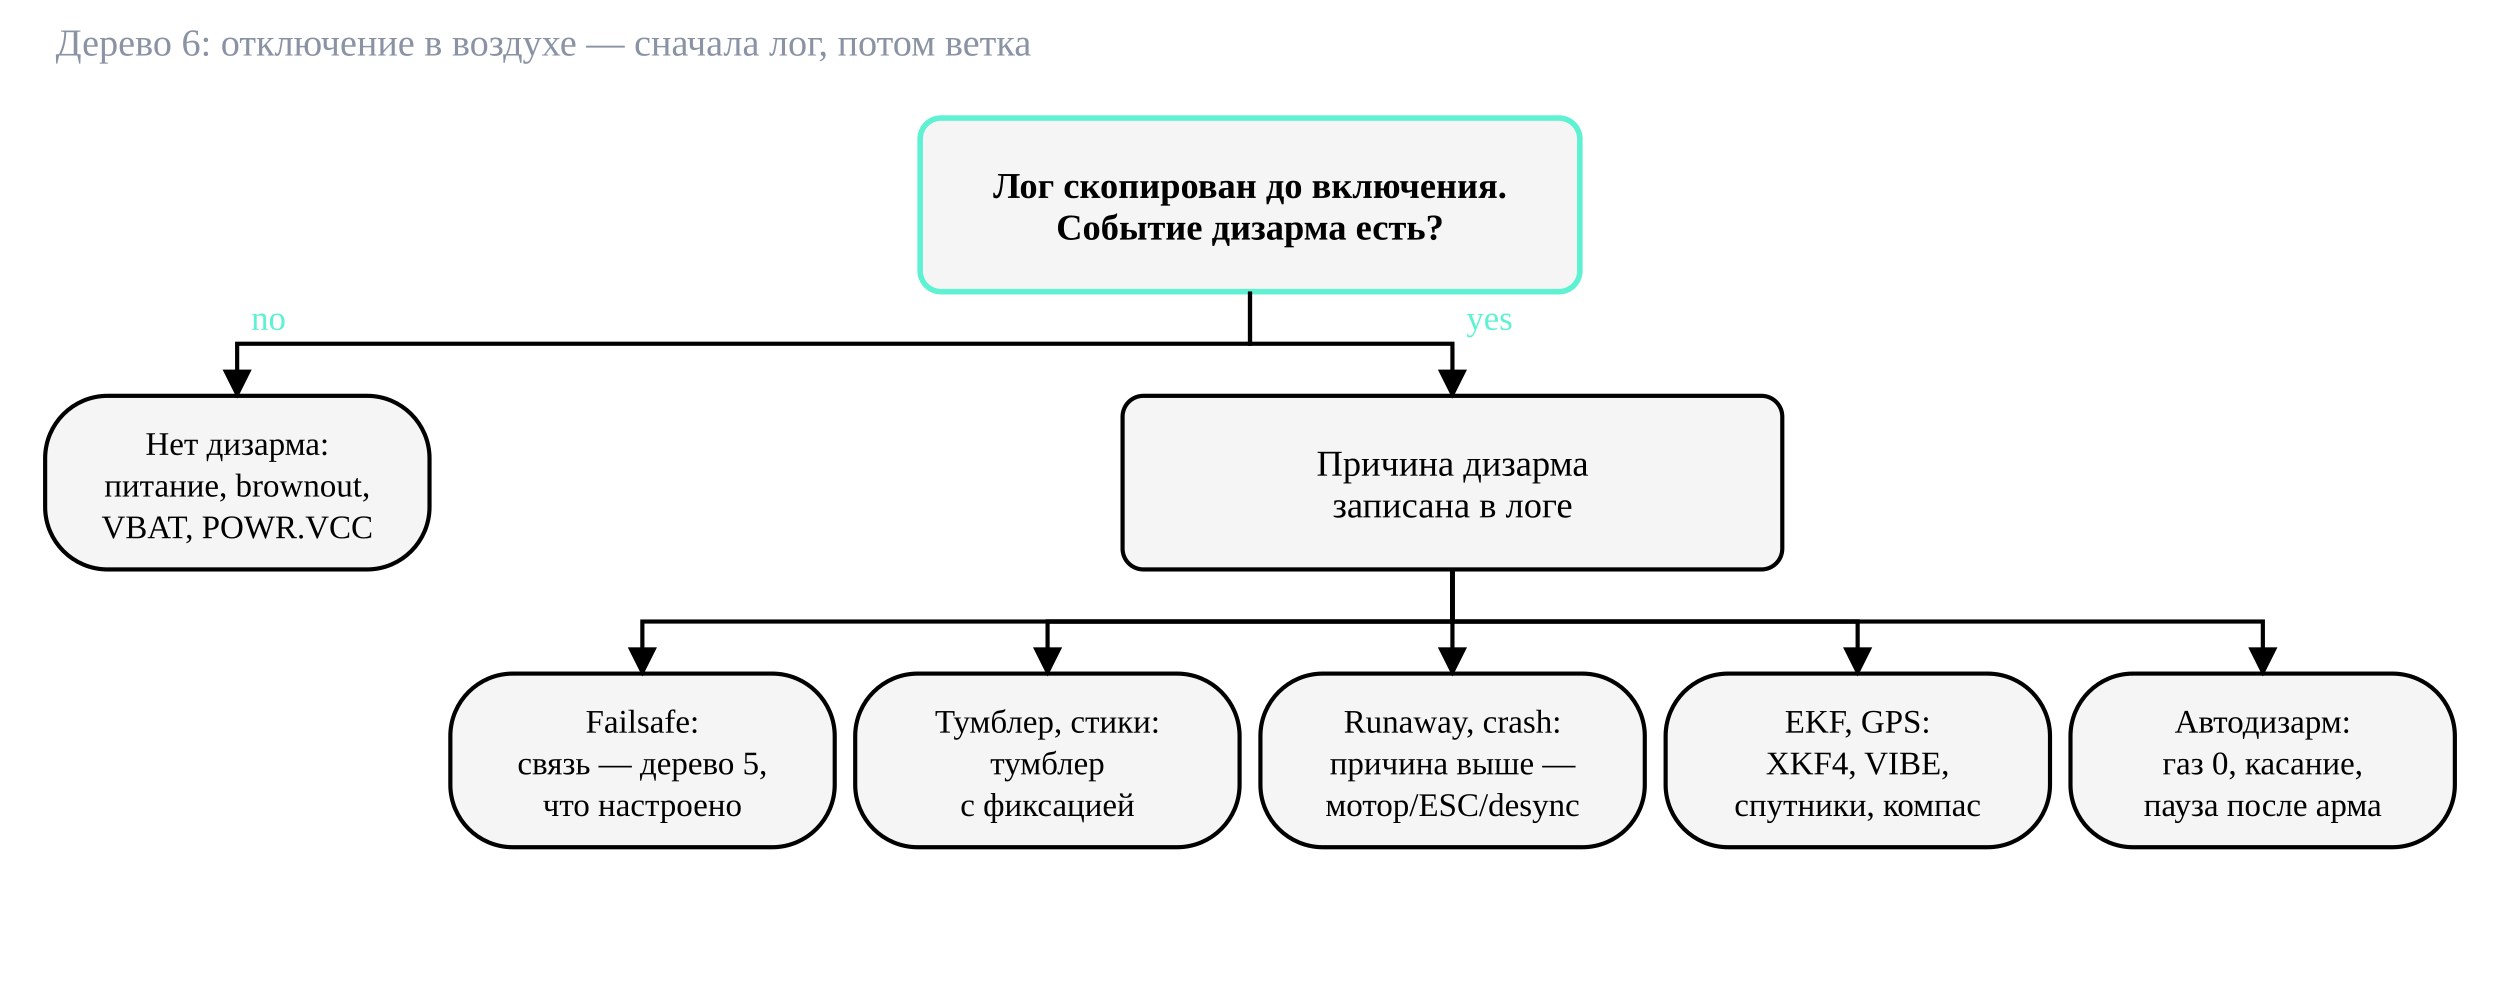
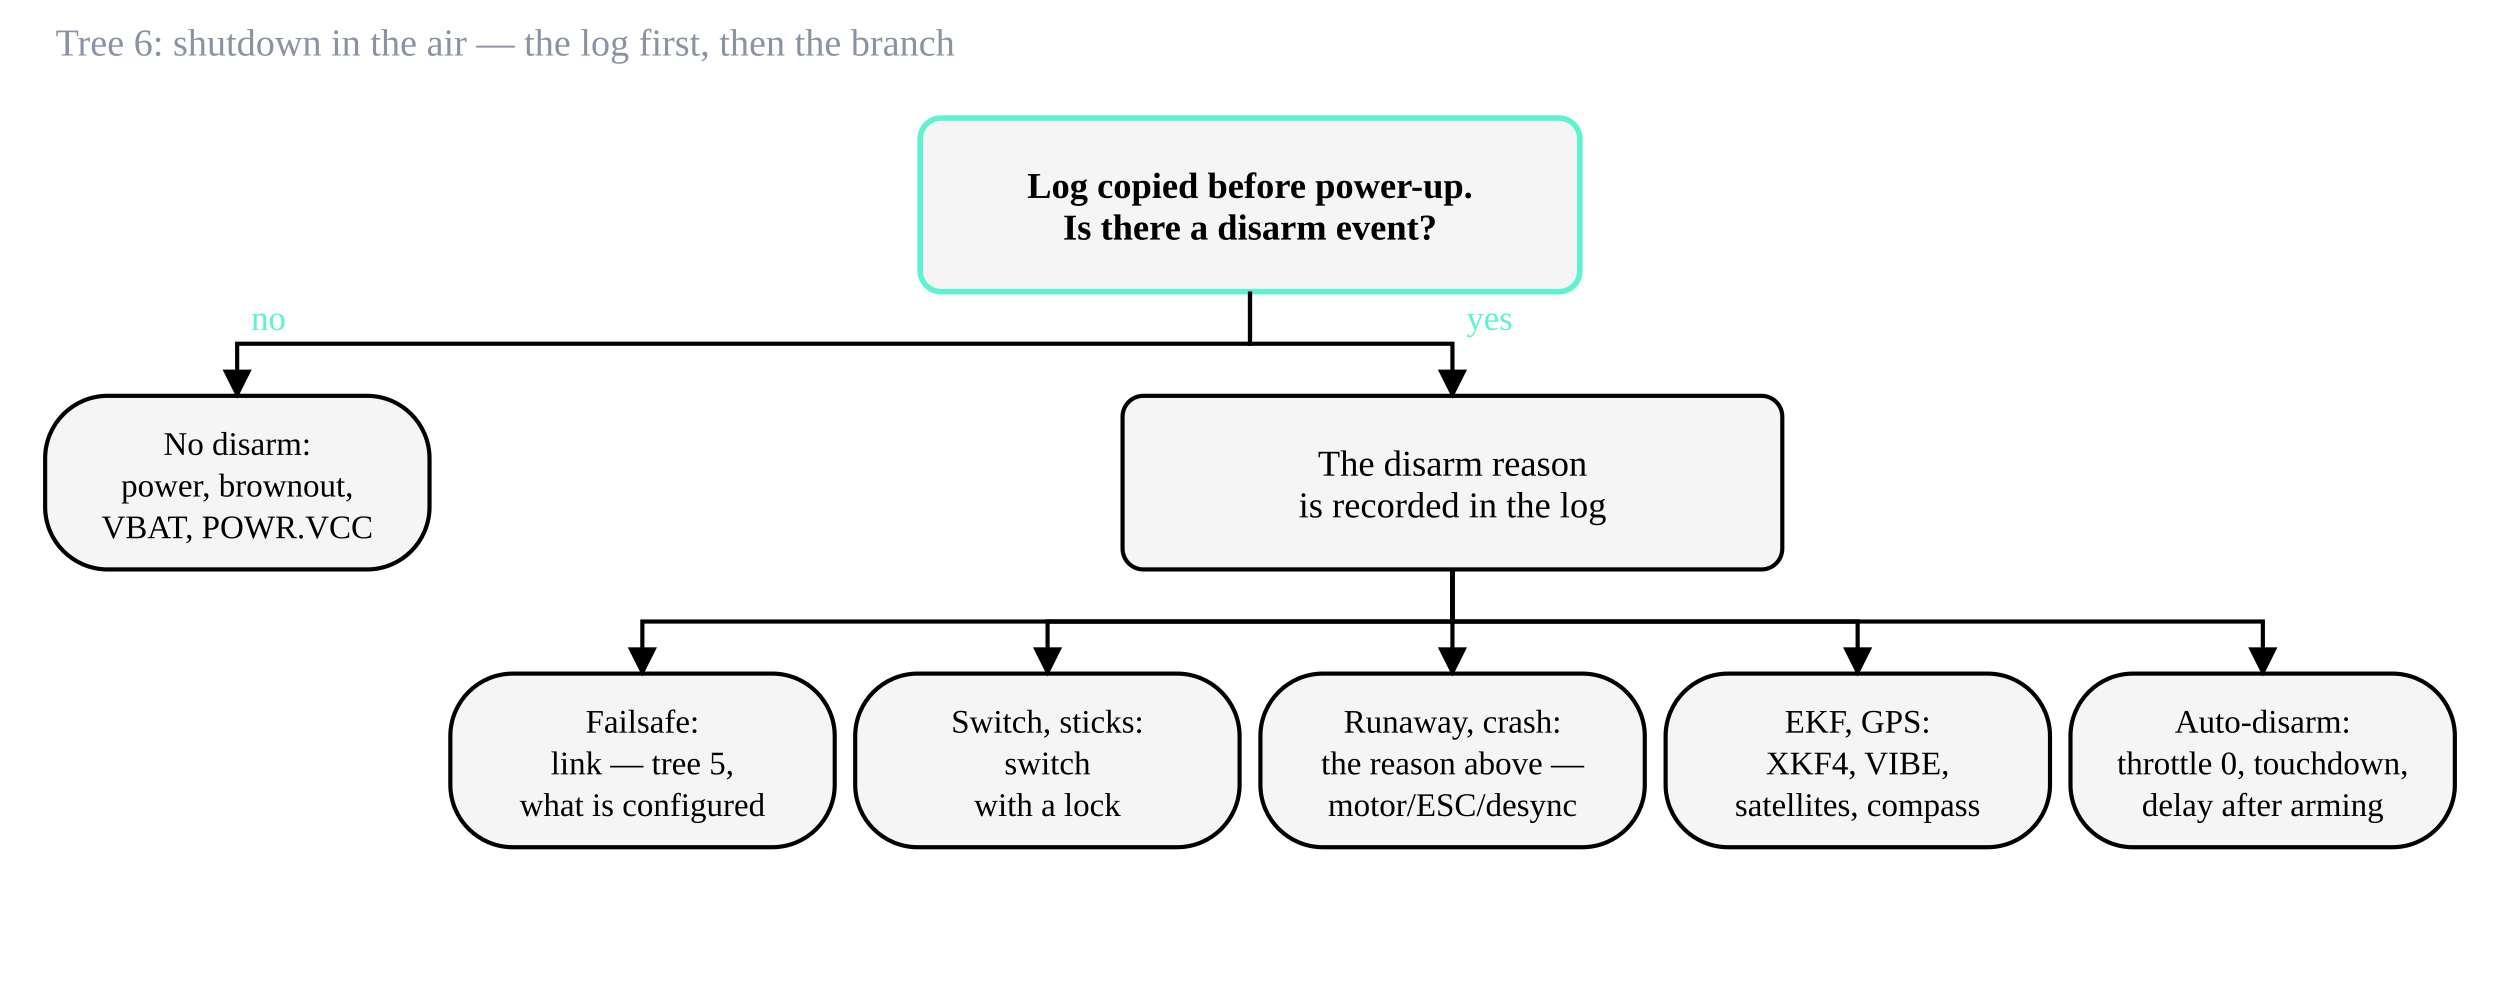
<svg xmlns="http://www.w3.org/2000/svg" viewBox="0 0 720 284" width="100%" role="img" aria-labelledby="t" style="max-width:720px;display:block;margin:0 auto">
  <style>text{font-family: var(--gc-font-mono, ui-monospace, Menlo, monospace); font-size: 12px;fill:currentColor} .m{fill:var(--gc-ink-muted, #8a93a3)} .a{fill:var(--gc-accent-hud, #5ef1d2)} .w{fill:var(--gc-signal-amber, #f0b24c)} .d{fill:var(--gc-signal-red, #e8636b)} .box{fill:var(--gc-surface-200, rgba(128,128,128,0.08));stroke:currentColor;stroke-width:1.2} .boxa{fill:var(--gc-surface-200, rgba(128,128,128,0.08));stroke:var(--gc-accent-hud, #5ef1d2);stroke-width:1.6} .ln{stroke:currentColor;stroke-width:1.2;fill:none} .lna{stroke:var(--gc-accent-hud, #5ef1d2);stroke-width:1.6;fill:none} .lnm{stroke:var(--gc-ink-muted, #8a93a3);stroke-width:1;fill:none;stroke-dasharray:4 3} .t{font-size:11px} .b{font-weight:600}</style>
  <defs>
    <marker id="ar" viewBox="0 0 10 10" refX="9" refY="5" markerWidth="7" markerHeight="7" orient="auto-start-reverse">
      <path d="M0 0L10 5L0 10z" fill="currentColor" />
    </marker>
    <marker id="ara" viewBox="0 0 10 10" refX="9" refY="5" markerWidth="7" markerHeight="7" orient="auto-start-reverse">
      <path d="M0 0L10 5L0 10z" fill="var(--gc-accent-hud, #5ef1d2)" />
    </marker>
  </defs>
-   <text x="16" y="16" text-anchor="start" class="m t">Дерево 6: отключение в воздухе — сначала лог, потом ветка</text>
+   <text x="16" y="16" text-anchor="start" class="m t">Tree 6: shutdown in the air — the log first, then the branch</text>
  <rect class="boxa" x="265.0" y="34" width="190.0" height="50" rx="6" />
-   <text x="360.0" y="57.0" text-anchor="middle" class="b" style="font-size:10.5px">Лог скопирован до включения.</text>
-   <text x="360.0" y="69.0" text-anchor="middle" class="b" style="font-size:10.5px">Событие дизарма есть?</text>
+   <text x="360.0" y="57.0" text-anchor="middle" class="b" style="font-size:10.5px">Log copied before power-up.</text>
+   <text x="360.0" y="69.0" text-anchor="middle" class="b" style="font-size:10.5px">Is there a disarm event?</text>
  <path class="ln" d="M360.0 84 L360.0 99.0 L68.3 99.0 L68.3 114" marker-end="url(#ar)" />
  <text x="72.333" y="95.0" text-anchor="start" class="a t" style="font-size:10px">no</text>
  <rect class="box" x="13.0" y="114" width="110.7" height="50" rx="18" />
-   <text x="68.333" y="131.0" text-anchor="middle" style="font-size:9.5px">Нет дизарма:</text>
-   <text x="68.333" y="143.0" text-anchor="middle" style="font-size:9.5px">питание, brownout,</text>
+   <text x="68.333" y="131.0" text-anchor="middle" style="font-size:9.5px">No disarm:</text>
+   <text x="68.333" y="143.0" text-anchor="middle" style="font-size:9.5px">power, brownout,</text>
  <text x="68.333" y="155.0" text-anchor="middle" style="font-size:9.5px">VBAT, POWR.VCC</text>
  <path class="ln" d="M360.0 84 L360.0 99.0 L418.3 99.0 L418.3 114" marker-end="url(#ar)" />
  <text x="422.333" y="95.0" text-anchor="start" class="a t" style="font-size:10px">yes</text>
  <rect class="box" x="323.3" y="114" width="190.0" height="50" rx="6" />
-   <text x="418.333" y="137.0" text-anchor="middle" style="font-size:10.5px">Причина дизарма</text>
-   <text x="418.333" y="149.0" text-anchor="middle" style="font-size:10.5px">записана в логе</text>
+   <text x="418.333" y="137.0" text-anchor="middle" style="font-size:10.5px">The disarm reason</text>
+   <text x="418.333" y="149.0" text-anchor="middle" style="font-size:10.5px">is recorded in the log</text>
  <path class="ln" d="M418.3 164 L418.3 179.0 L185.0 179.0 L185.0 194" marker-end="url(#ar)" />
  <rect class="box" x="129.7" y="194" width="110.7" height="50" rx="18" />
  <text x="185.0" y="211.0" text-anchor="middle" style="font-size:9.5px">Failsafe:</text>
-   <text x="185.0" y="223.0" text-anchor="middle" style="font-size:9.5px">связь — дерево 5,</text>
-   <text x="185.0" y="235.0" text-anchor="middle" style="font-size:9.5px">что настроено</text>
+   <text x="185.0" y="223.0" text-anchor="middle" style="font-size:9.5px">link — tree 5,</text>
+   <text x="185.0" y="235.0" text-anchor="middle" style="font-size:9.5px">what is configured</text>
  <path class="ln" d="M418.3 164 L418.3 179.0 L301.7 179.0 L301.7 194" marker-end="url(#ar)" />
  <rect class="box" x="246.3" y="194" width="110.7" height="50" rx="18" />
-   <text x="301.667" y="211.0" text-anchor="middle" style="font-size:9.5px">Тумблер, стики:</text>
-   <text x="301.667" y="223.0" text-anchor="middle" style="font-size:9.5px">тумблер</text>
-   <text x="301.667" y="235.0" text-anchor="middle" style="font-size:9.5px">с фиксацией</text>
+   <text x="301.667" y="211.0" text-anchor="middle" style="font-size:9.5px">Switch, sticks:</text>
+   <text x="301.667" y="223.0" text-anchor="middle" style="font-size:9.5px">switch</text>
+   <text x="301.667" y="235.0" text-anchor="middle" style="font-size:9.5px">with a lock</text>
  <path class="ln" d="M418.3 164 L418.3 179.0 L418.3 179.0 L418.3 194" marker-end="url(#ar)" />
  <rect class="box" x="363.0" y="194" width="110.7" height="50" rx="18" />
  <text x="418.333" y="211.0" text-anchor="middle" style="font-size:9.5px">Runaway, crash:</text>
-   <text x="418.333" y="223.0" text-anchor="middle" style="font-size:9.5px">причина выше —</text>
-   <text x="418.333" y="235.0" text-anchor="middle" style="font-size:9.5px">мотор/ESC/desync</text>
+   <text x="418.333" y="223.0" text-anchor="middle" style="font-size:9.5px">the reason above —</text>
+   <text x="418.333" y="235.0" text-anchor="middle" style="font-size:9.5px">motor/ESC/desync</text>
  <path class="ln" d="M418.3 164 L418.3 179.0 L535.0 179.0 L535.0 194" marker-end="url(#ar)" />
  <rect class="box" x="479.7" y="194" width="110.7" height="50" rx="18" />
  <text x="535.0" y="211.0" text-anchor="middle" style="font-size:9.5px">EKF, GPS:</text>
  <text x="535.0" y="223.0" text-anchor="middle" style="font-size:9.5px">XKF4, VIBE,</text>
-   <text x="535.0" y="235.0" text-anchor="middle" style="font-size:9.5px">спутники, компас</text>
+   <text x="535.0" y="235.0" text-anchor="middle" style="font-size:9.5px">satellites, compass</text>
  <path class="ln" d="M418.3 164 L418.3 179.0 L651.7 179.0 L651.7 194" marker-end="url(#ar)" />
  <rect class="box" x="596.3" y="194" width="110.7" height="50" rx="18" />
-   <text x="651.667" y="211.0" text-anchor="middle" style="font-size:9.5px">Автодизарм:</text>
-   <text x="651.667" y="223.0" text-anchor="middle" style="font-size:9.5px">газ 0, касание,</text>
-   <text x="651.667" y="235.0" text-anchor="middle" style="font-size:9.5px">пауза после арма</text>
+   <text x="651.667" y="211.0" text-anchor="middle" style="font-size:9.5px">Auto-disarm:</text>
+   <text x="651.667" y="223.0" text-anchor="middle" style="font-size:9.5px">throttle 0, touchdown,</text>
+   <text x="651.667" y="235.0" text-anchor="middle" style="font-size:9.5px">delay after arming</text>
</svg>
